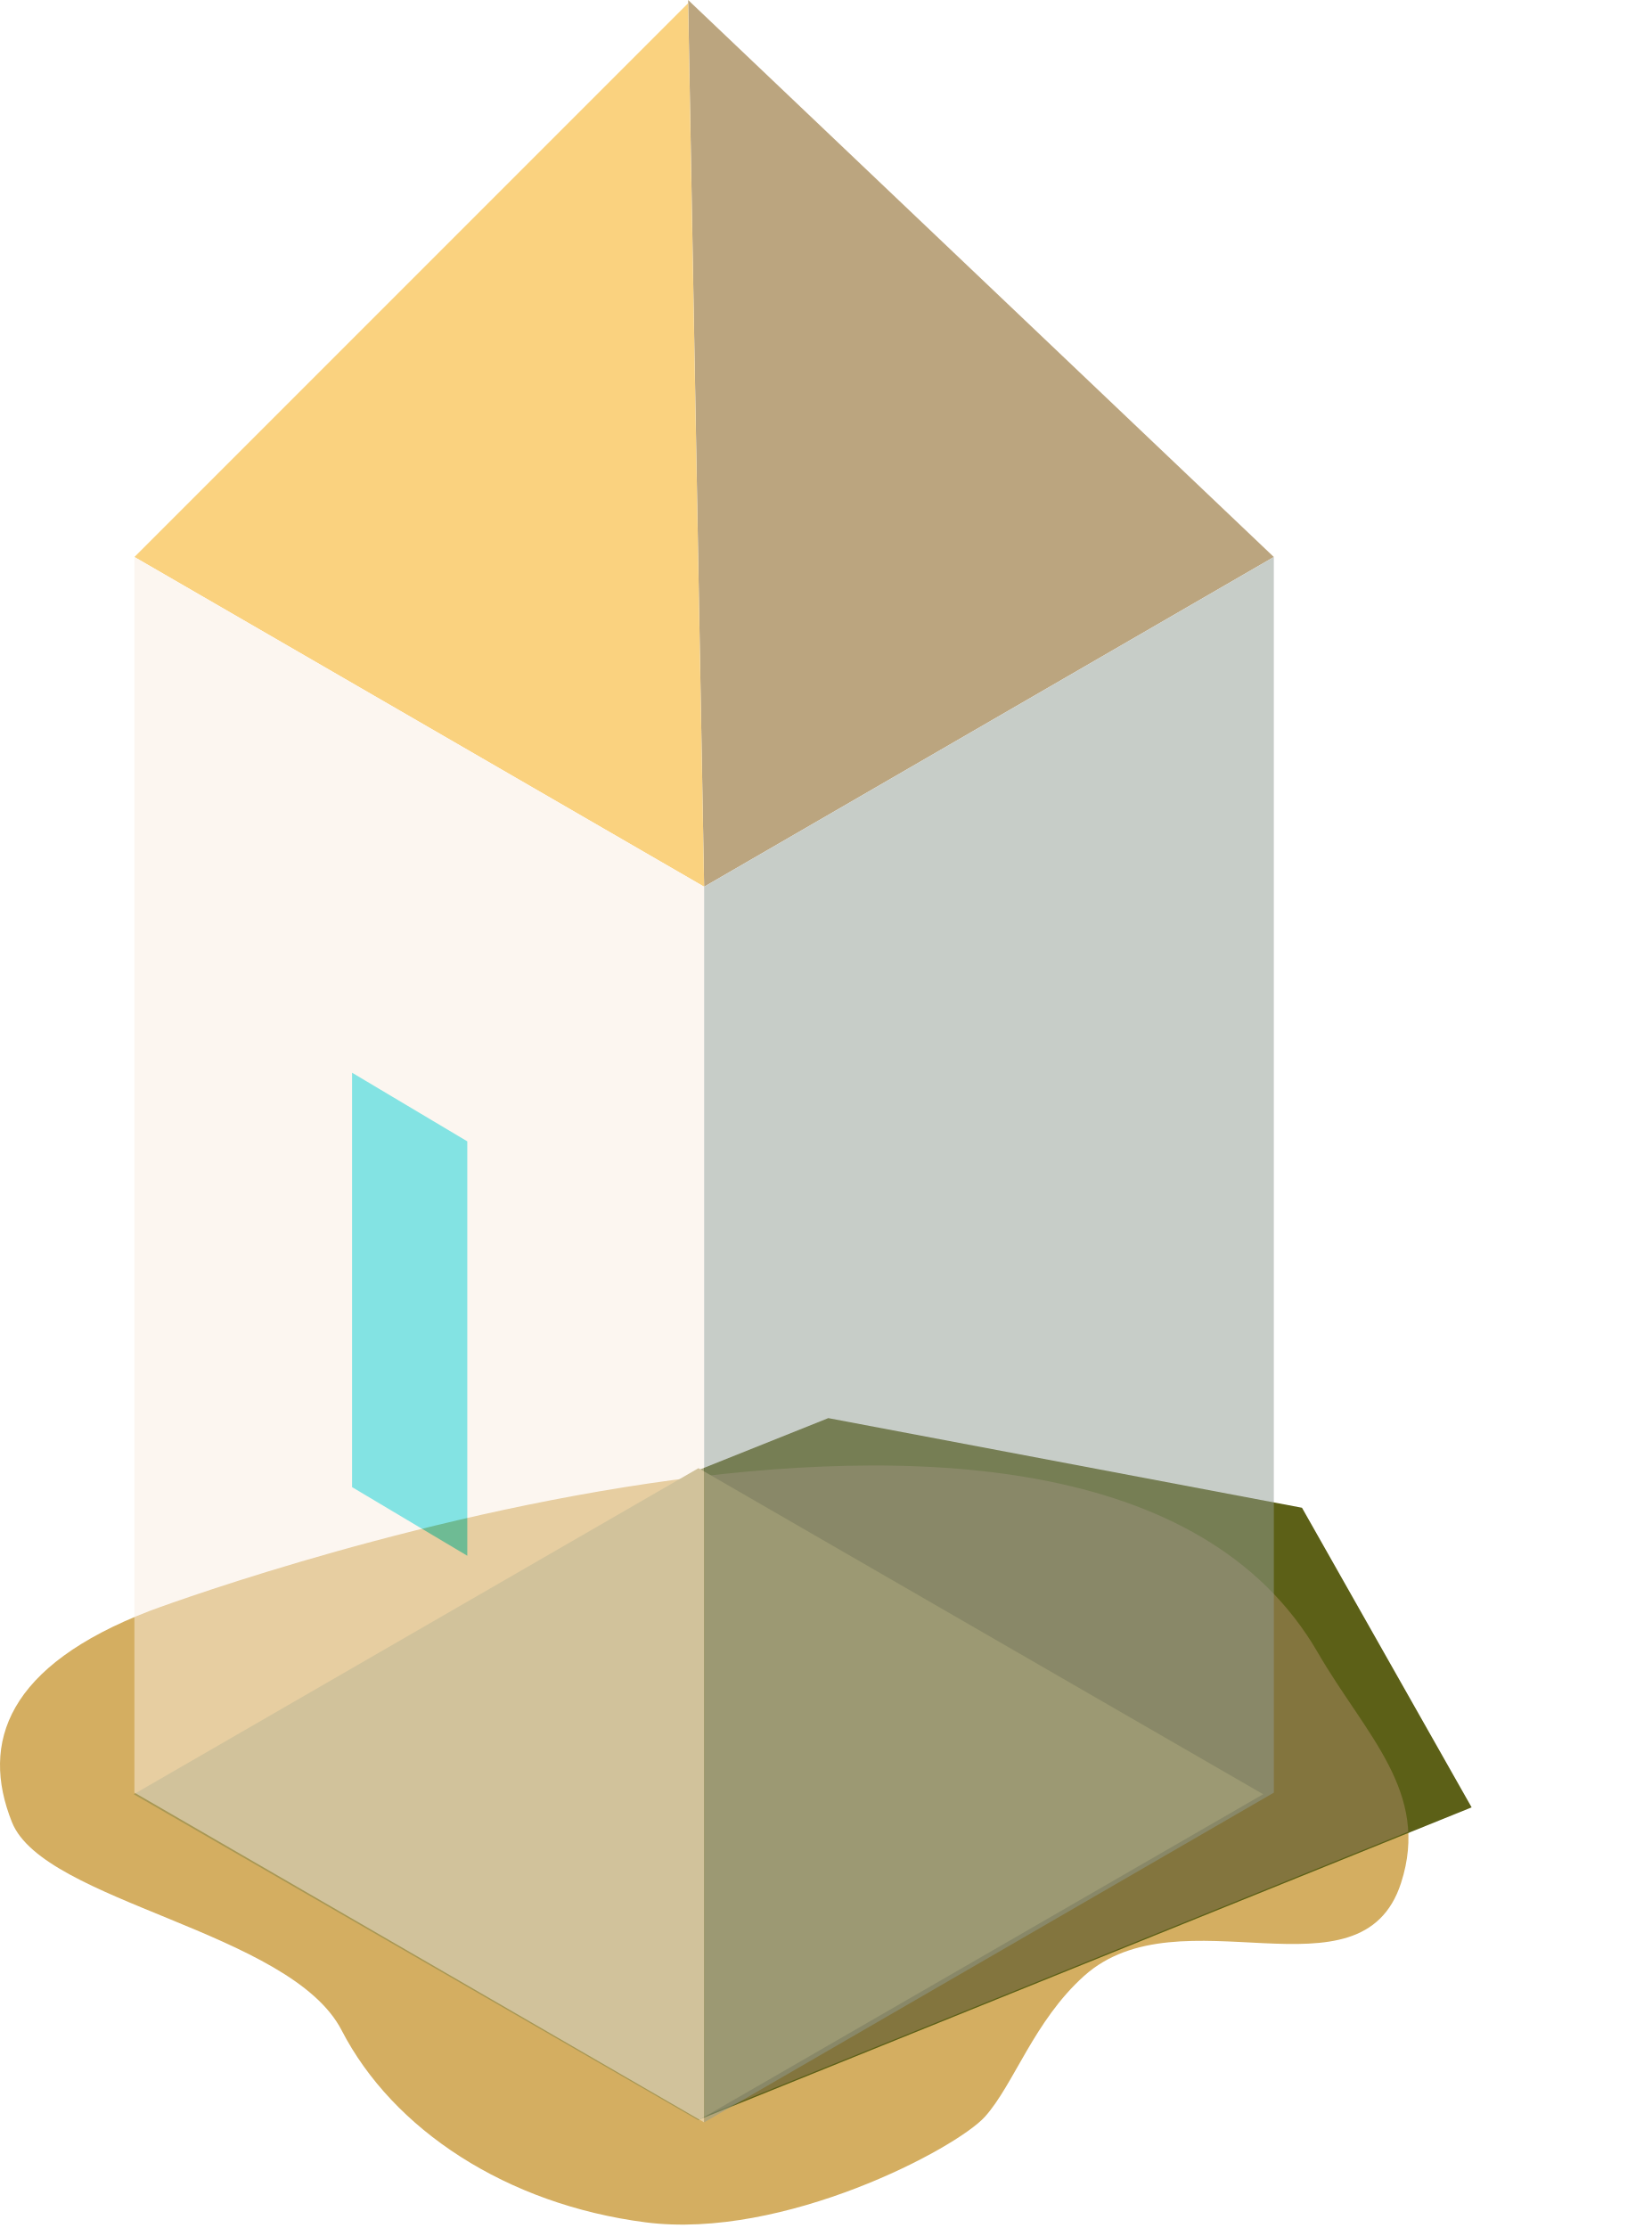
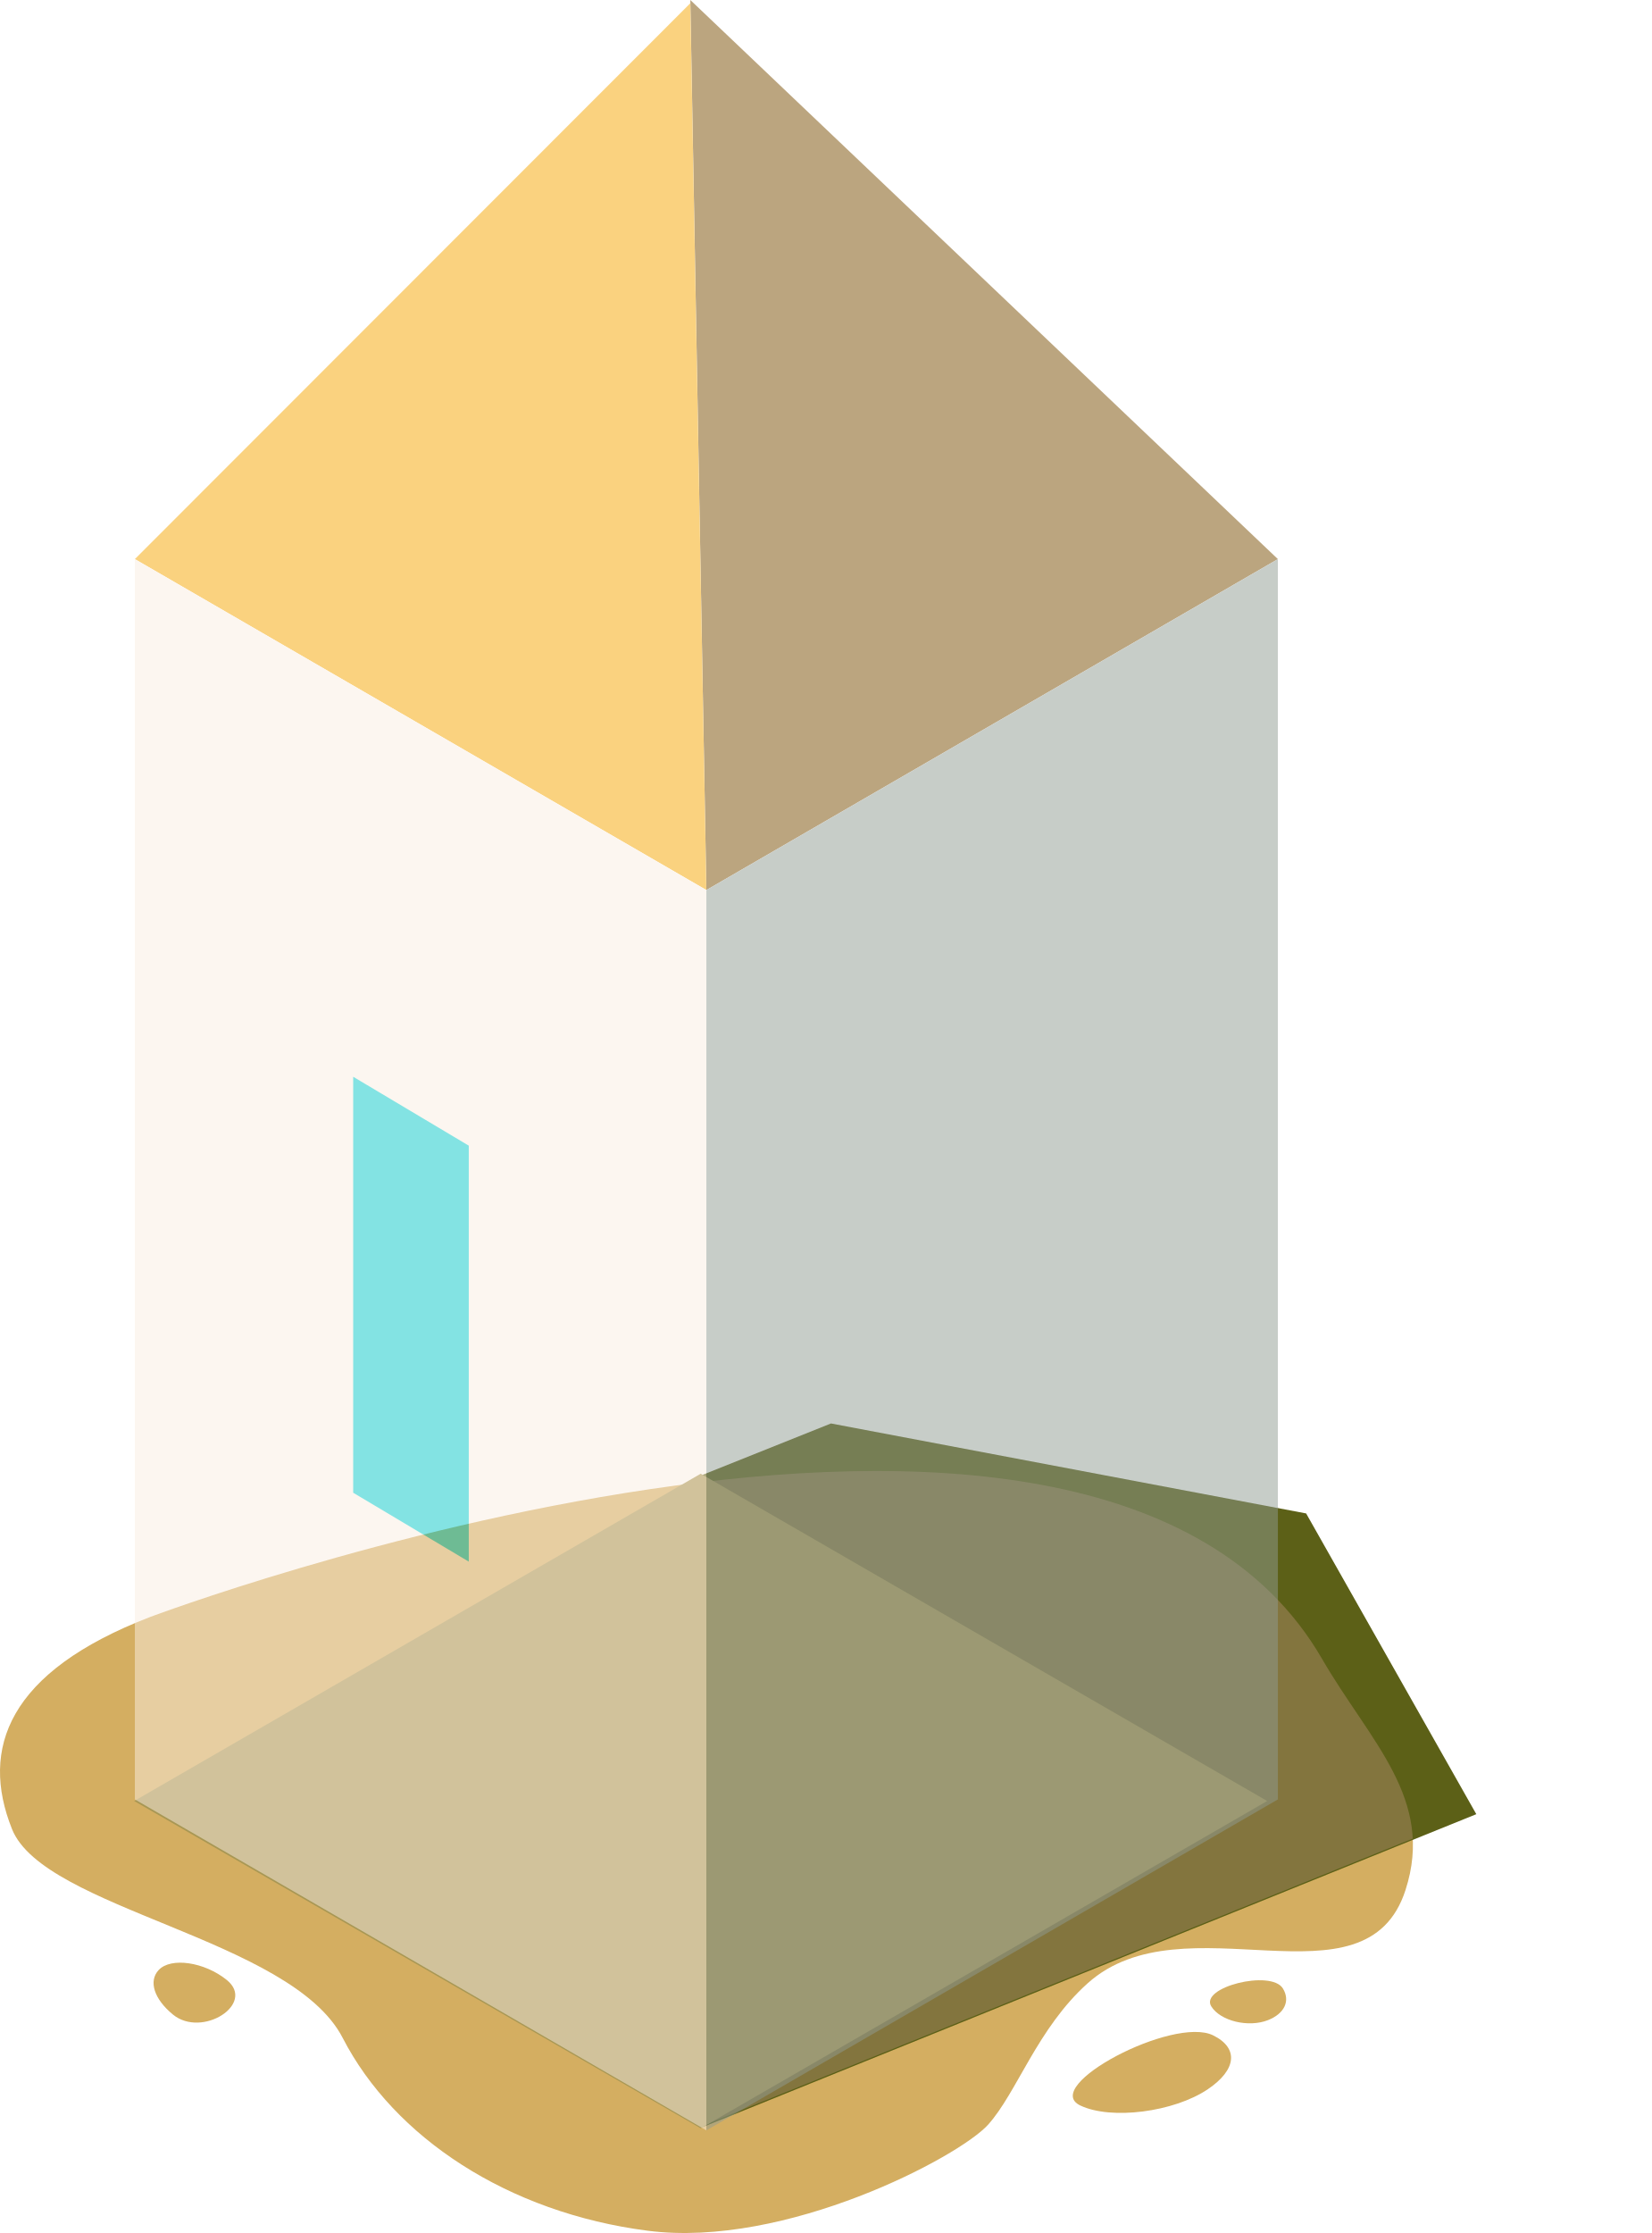
- <svg xmlns="http://www.w3.org/2000/svg" width="258" height="348" viewBox="0 0 258 348" fill="none">
-   <path d="M1.869 284.618C-3.131 272.118 1.209 260.151 23.369 251.618C23.369 251.618 170.125 196.406 205.869 258.118C213.361 271.052 223.478 279.899 218.869 294.118C212.658 313.279 184.375 295.18 169.369 308.618C161.54 315.629 158.369 325.618 153.869 330.618C149.368 335.618 122.369 349.885 100.868 347.118C79.108 344.317 61.369 332.618 53.369 317.118C45.369 301.618 6.869 297.118 1.869 284.618Z" fill="#D4AE61" />
-   <path d="M109.398 229.501L129.398 221.501L203.398 235.501L229.899 282.3L109.398 331.001L109.398 229.501Z" fill="#5C6017" />
-   <mask id="mask0" mask-type="alpha" maskUnits="userSpaceOnUse" x="0" y="228" width="221" height="120">
-     <path d="M1.869 284.619C-3.131 272.119 1.209 260.152 23.369 251.619C23.369 251.619 170.125 196.407 205.869 258.119C213.361 271.053 223.478 279.9 218.869 294.119C212.658 313.28 184.375 295.181 169.369 308.619C161.54 315.63 158.369 325.619 153.869 330.619C149.368 335.619 122.369 349.885 100.868 347.119C79.108 344.318 61.369 332.619 53.369 317.119C45.369 301.619 6.869 297.119 1.869 284.619Z" fill="#D4AE61" />
+ <svg xmlns="http://www.w3.org/2000/svg" width="199" height="269" viewBox="0 0 199 269" fill="none">
+   <path d="M1.446 220.341C-2.423 210.664 0.936 201.4 18.082 194.794C18.082 194.794 131.638 152.051 159.296 199.826C165.093 209.839 172.922 216.688 169.355 227.696C164.549 242.53 142.665 228.518 131.054 238.921C124.995 244.349 122.542 252.082 119.06 255.953C115.578 259.824 94.686 270.869 78.049 268.727C61.212 266.559 47.486 257.501 41.295 245.502C35.105 233.502 5.315 230.019 1.446 220.341Z" fill="#D4AE61" />
+   <path d="M146.179 245.19C149.276 246.714 149.02 249.33 145.545 251.677C141.45 254.441 133.877 255.409 130.176 253.641C125.309 251.315 141.379 242.829 146.179 245.19Z" fill="#D4AE61" />
+   <path d="M20.835 242.682C18.564 240.819 17.872 238.658 19.117 237.323C20.585 235.75 24.631 236.34 27.327 238.521C30.873 241.389 24.354 245.567 20.835 242.682Z" fill="#D4AE61" />
+   <path d="M154.584 239.542C155.503 241.038 154.776 242.578 152.783 243.359C150.433 244.28 147.072 243.469 145.962 241.713C144.501 239.404 153.159 237.224 154.584 239.542Z" fill="#D4AE61" />
+   <path d="M84.649 177.671L100.125 171.478L157.384 182.316L177.89 218.546L84.649 256.25L84.649 177.671Z" fill="#5C6017" />
+   <mask id="mask0" mask-type="alpha" maskUnits="userSpaceOnUse" x="0" y="177" width="171" height="92">
+     <path d="M1.446 220.342C-2.423 210.664 0.936 201.4 18.082 194.794C18.082 194.794 131.638 152.051 159.296 199.826C165.093 209.84 172.922 216.688 169.355 227.696C164.549 242.531 142.665 228.518 131.054 238.922C124.995 244.349 122.542 252.082 119.06 255.953C115.578 259.824 94.686 270.869 78.049 268.727C61.212 266.559 47.486 257.502 41.295 245.502C35.105 233.502 5.315 230.019 1.446 220.342Z" fill="#D4AE61" />
  </mask>
  <g mask="url(#mask0)">
-     <path d="M109.808 229.133L129.809 221.134L203.809 235.134L230.309 281.933L109.808 330.634L109.808 229.133Z" fill="#83753E" />
+     <path d="M84.967 177.387L100.443 171.194L157.702 182.032L178.208 218.262L84.967 255.965L84.967 177.387Z" fill="#83753E" />
  </g>
-   <rect width="101.86" height="101.86" transform="matrix(0.866044 -0.499967 0.866044 0.499967 20.8984 280.249)" fill="#A89754" />
+   <rect width="78.827" height="78.827" transform="matrix(0.865935 -0.500157 0.865935 0.500157 16.1707 216.959)" fill="#A89754" />
  <g opacity="0.5">
-     <path d="M107.5 0L199 87L110 138.5L107.5 0Z" fill="#784B00" />
-     <path d="M107.5 0.5L21 87L110 138.5L107.5 0.5Z" fill="#F5A500" />
-     <path d="M21 87L110 138.5V331.5L21 280V87Z" fill="#F9EEE1" />
-     <path d="M55 167.552L73 178.272V243L55 232.28V167.552Z" fill="#08C8C7" />
-     <path d="M199 87L110 138.5V331.5L199 280V87Z" fill="#8F9B92" />
+     <path d="M83.181 0L153.981 67.353L85.115 107.222L83.181 0Z" fill="#784B00" />
+     <path d="M83.181 0.387L16.249 67.353L85.115 107.222L83.181 0.387Z" fill="#F5A500" />
+     <path d="M16.249 67.353L85.115 107.222V256.636L16.249 216.767V67.353Z" fill="#F9EEE1" />
+     <path d="M42.558 129.713L56.485 138.012V188.122L42.558 179.823V129.713Z" fill="#08C8C7" />
+     <path d="M153.981 67.353L85.115 107.222V256.636L153.981 216.767V67.353Z" fill="#8F9B92" />
  </g>
</svg>
